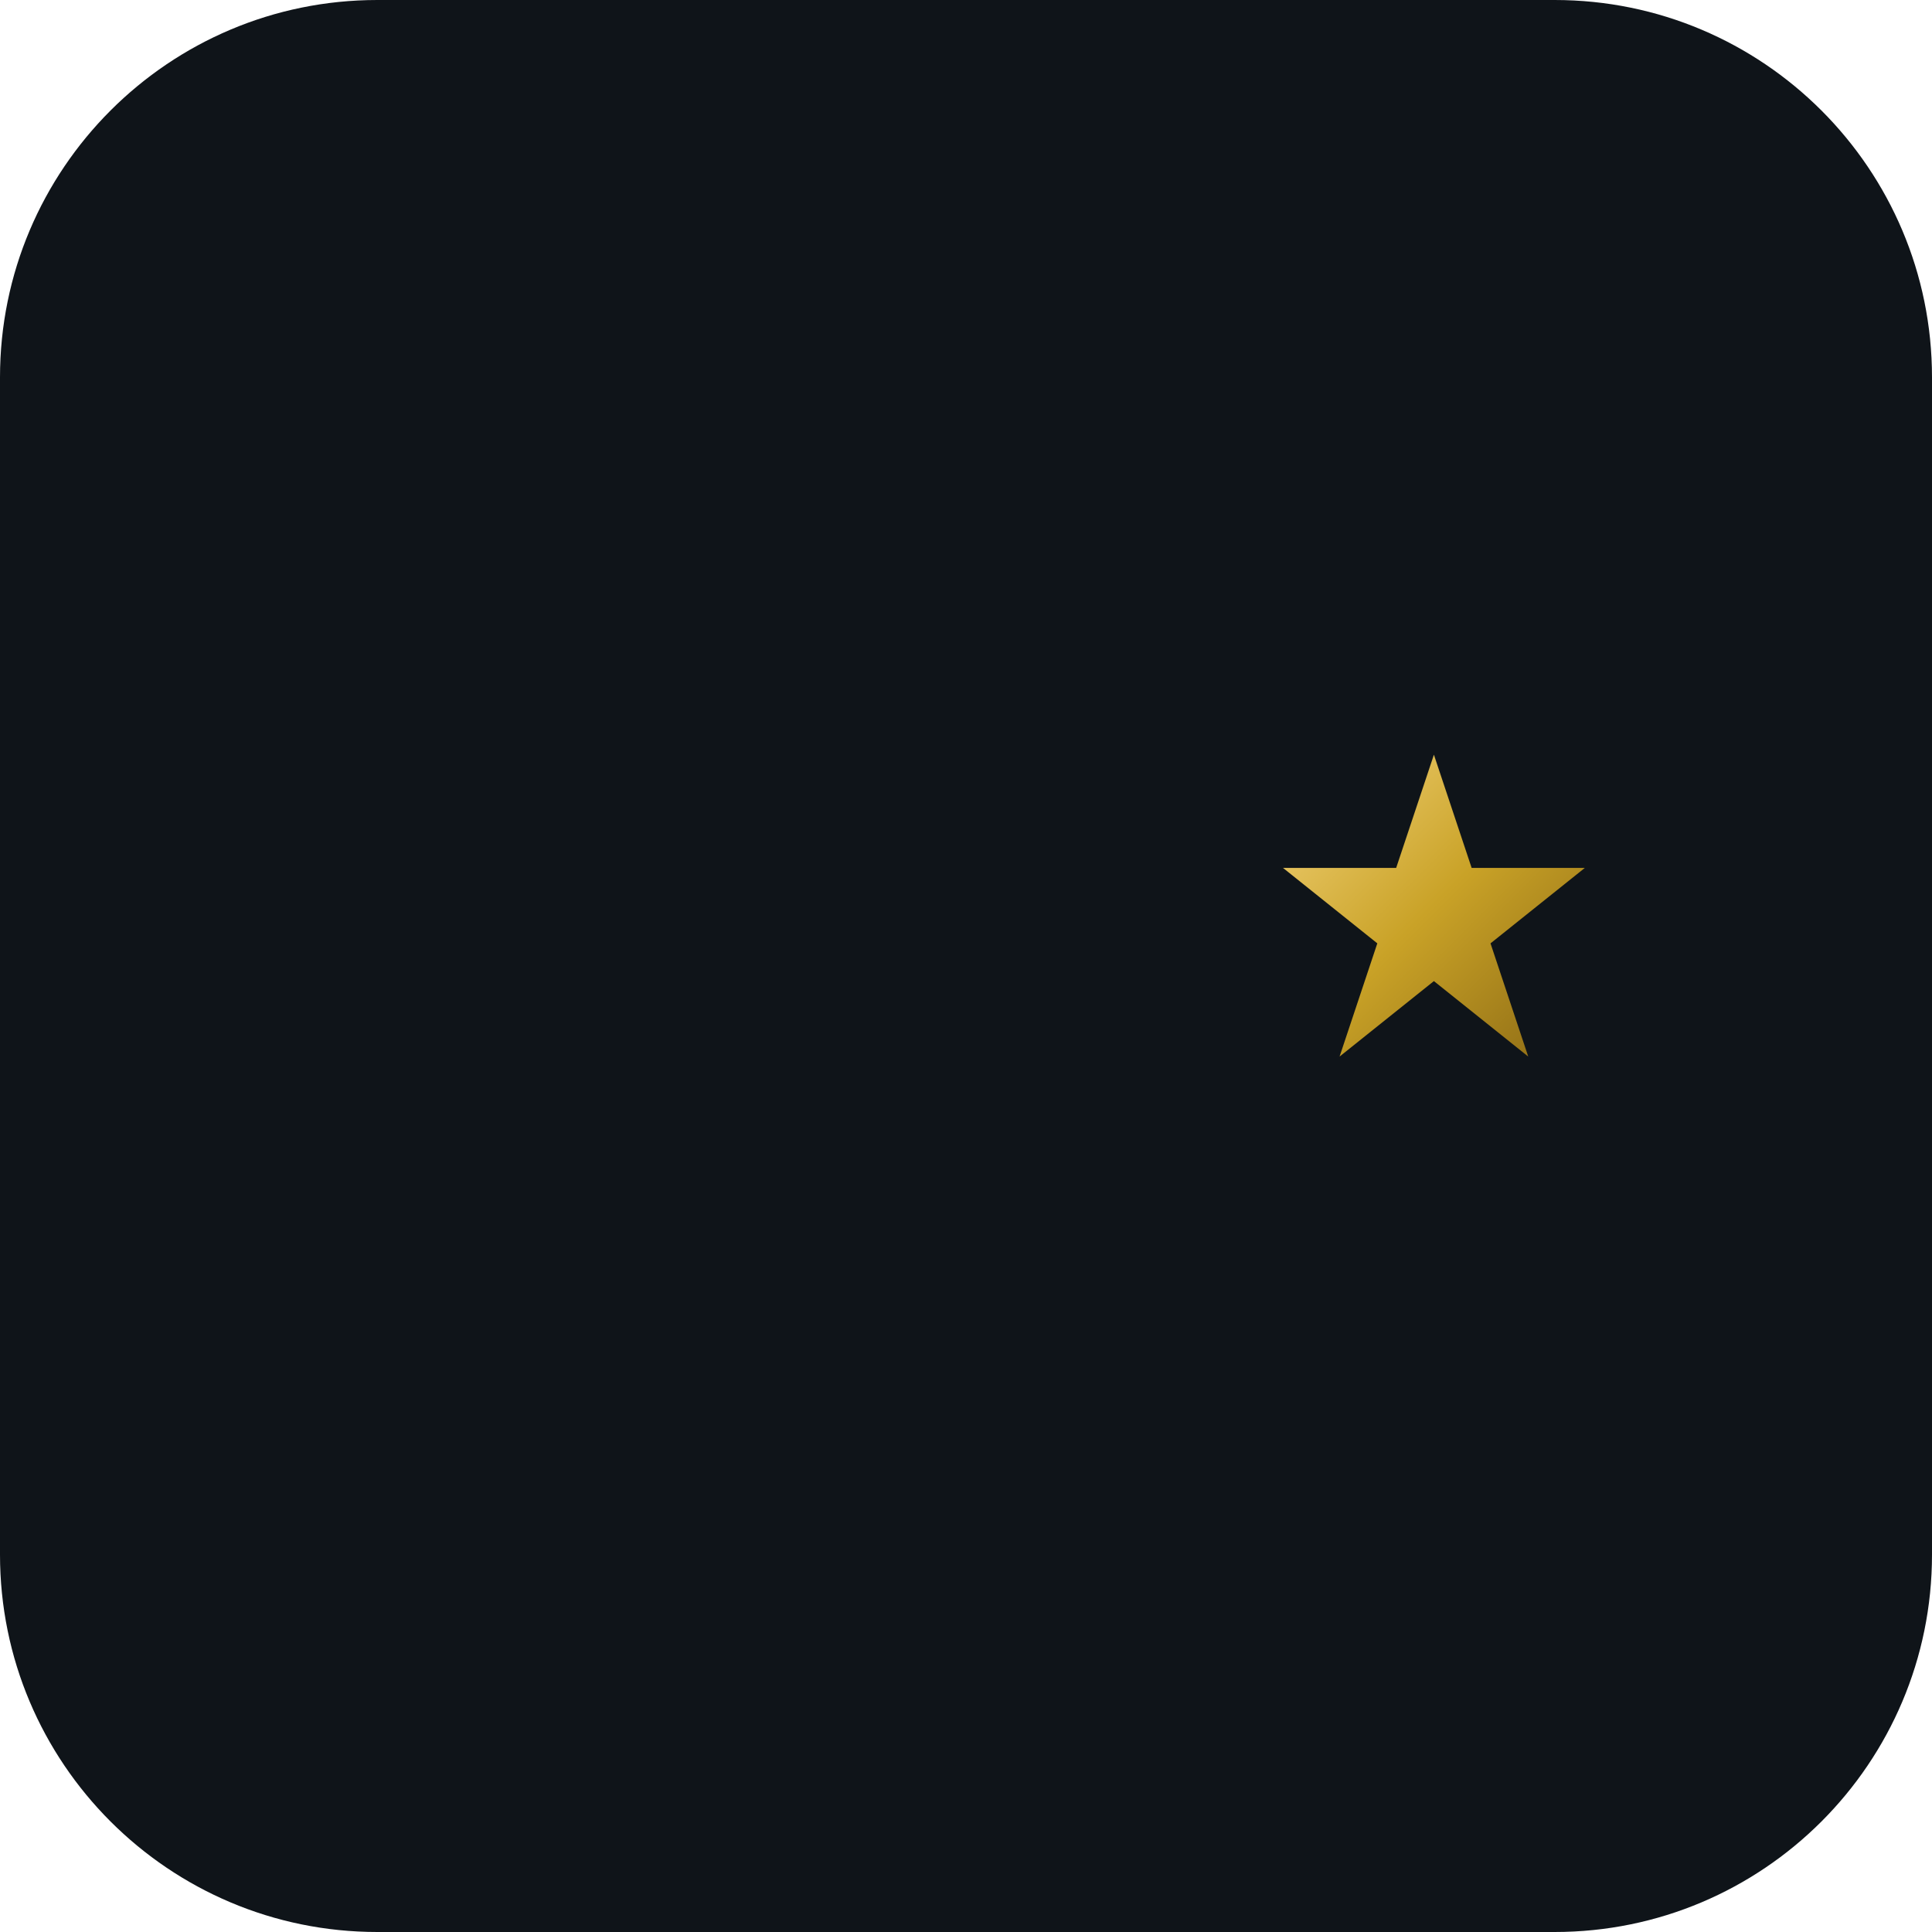
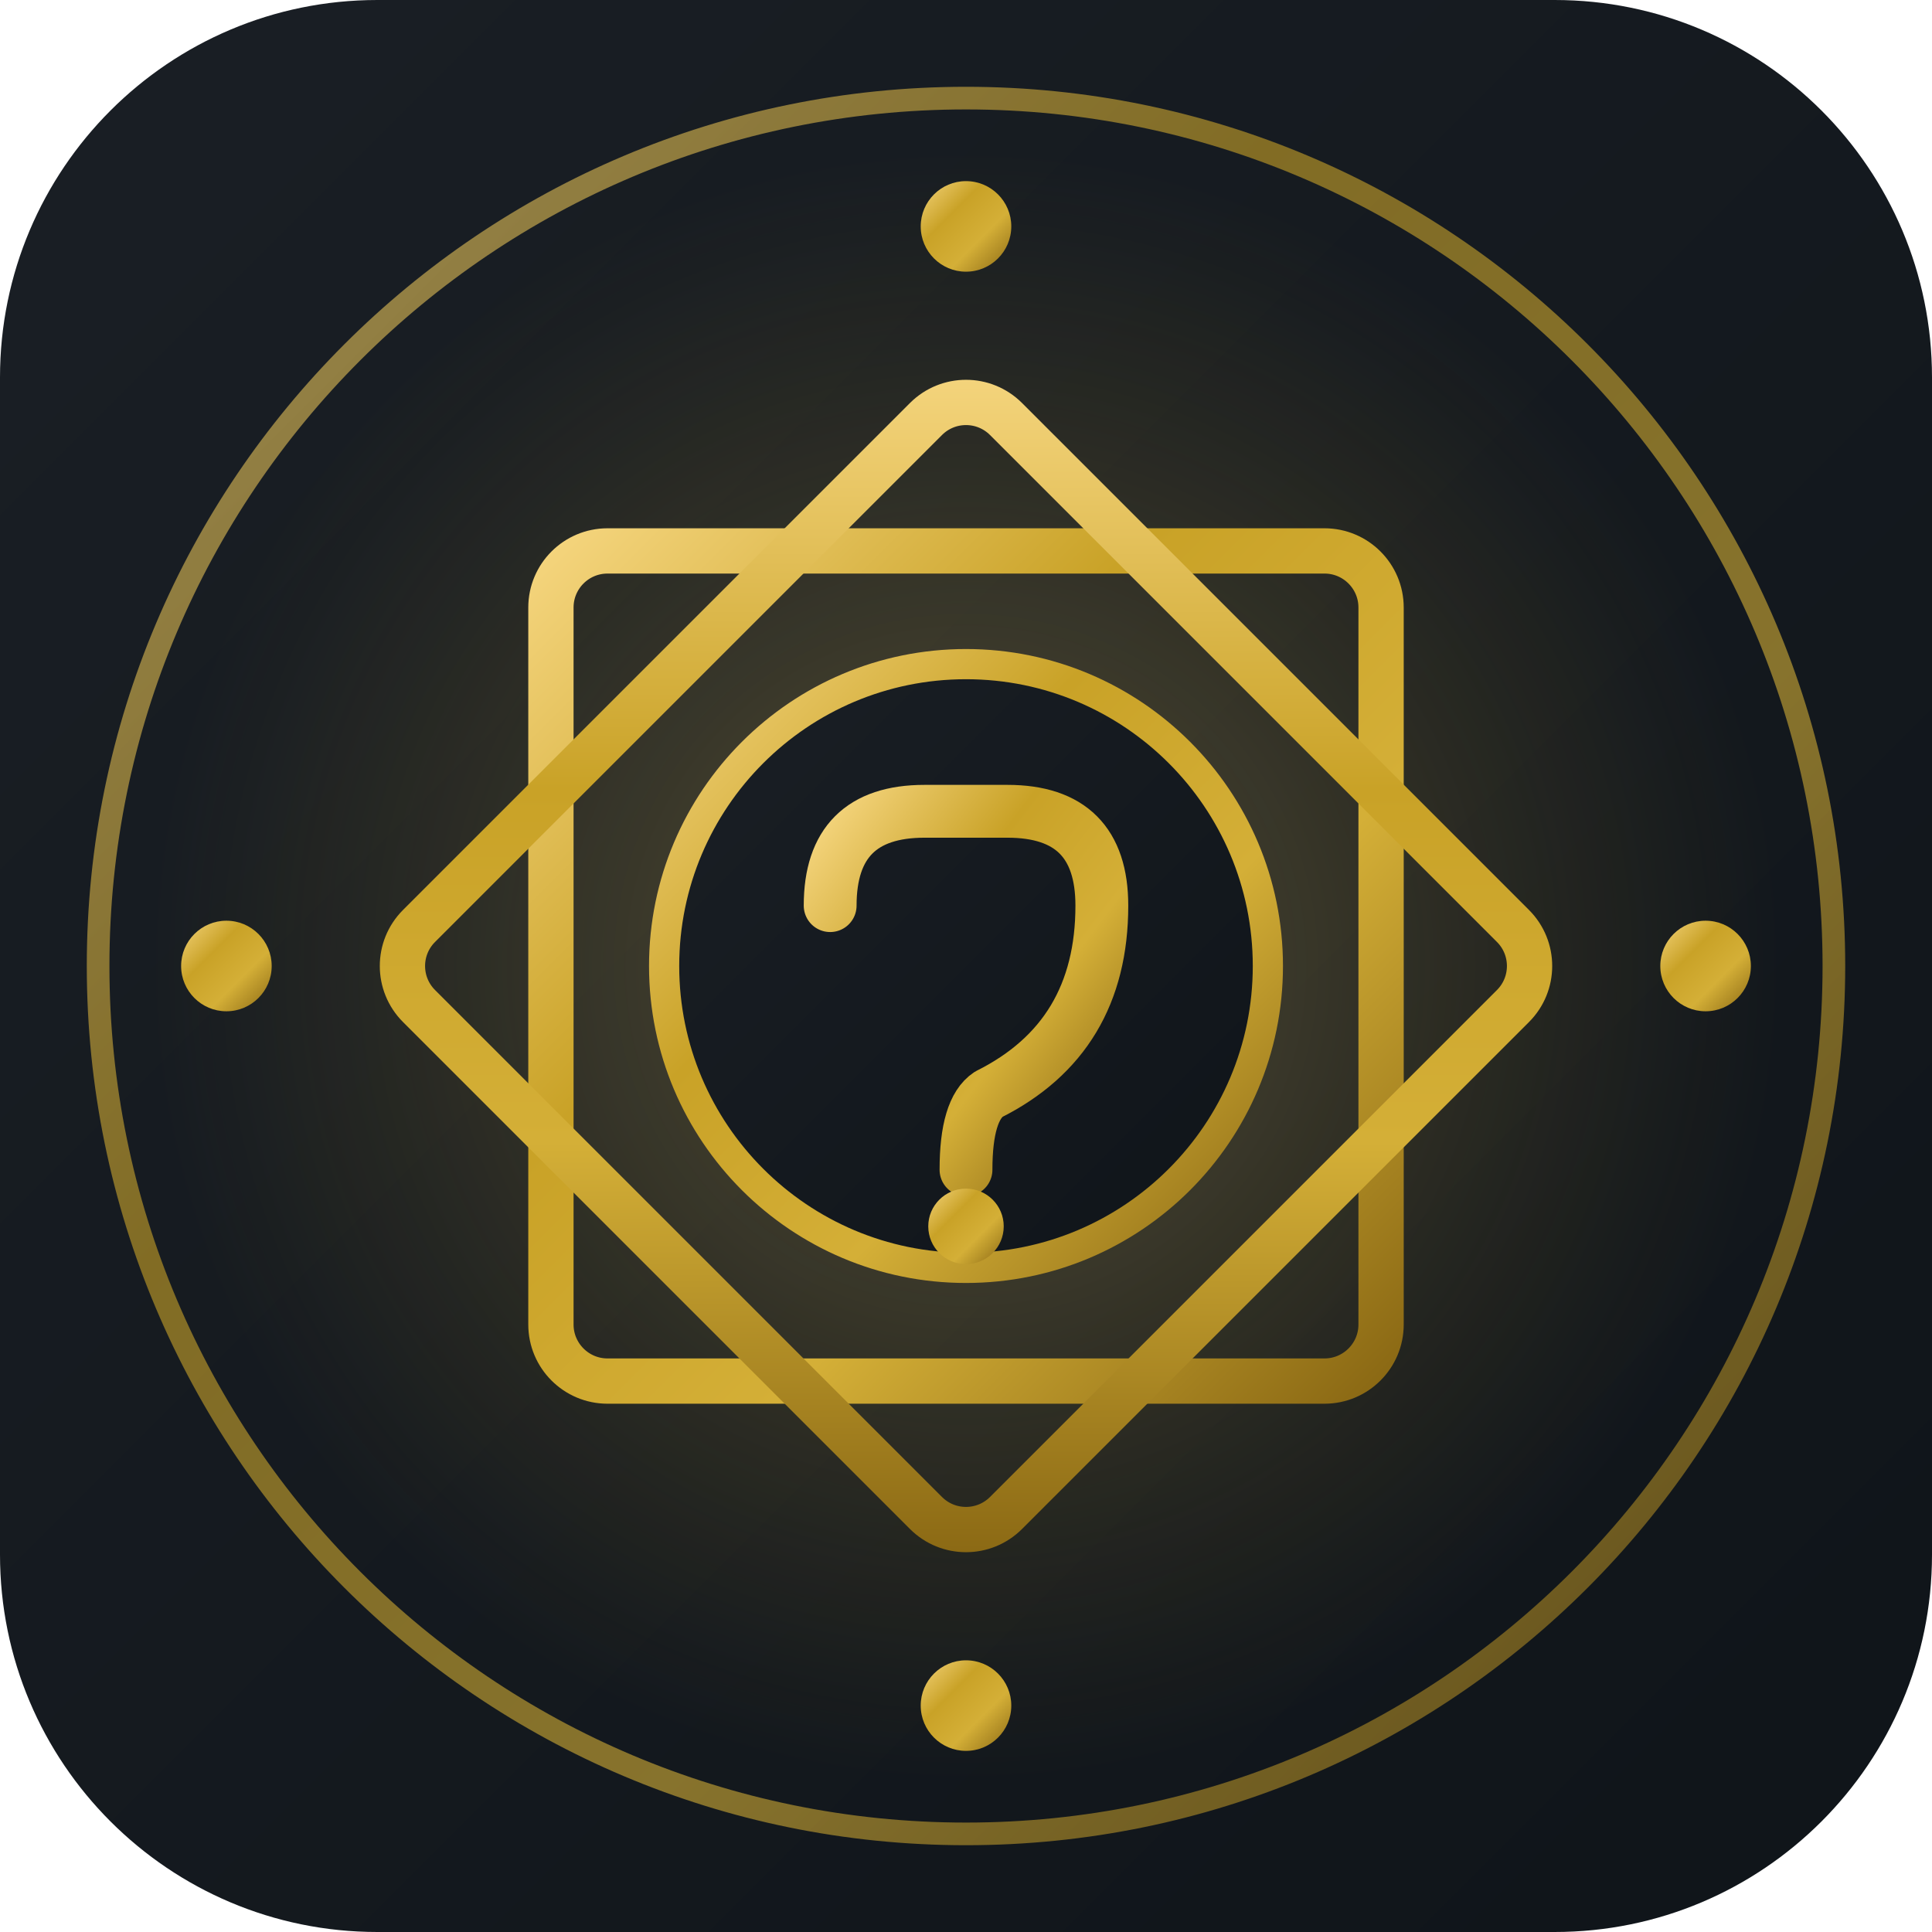
<svg xmlns="http://www.w3.org/2000/svg" viewBox="0 0 512 512">
  <defs>
-     <linearGradient id="gold" x1="0%" y1="0%" x2="100%" y2="100%">
-       <stop offset="0%" style="stop-color:#f4d47c" />
-       <stop offset="50%" style="stop-color:#c9a227" />
-       <stop offset="100%" style="stop-color:#8b6914" />
+     <linearGradient id="hifz-gold" x1="0%" y1="0%" x2="100%" y2="100%">
+       <stop offset="0%" stop-color="#f4d47c" />
+       <stop offset="35%" stop-color="#c9a227" />
+       <stop offset="65%" stop-color="#d4af37" />
+       <stop offset="100%" stop-color="#8b6914" />
+     </linearGradient>
+     <radialGradient id="hifz-glow" cx="50%" cy="50%" r="50%">
+       <stop offset="0%" stop-color="#f4d47c" stop-opacity="0.3" />
+       <stop offset="100%" stop-color="#c9a227" stop-opacity="0" />
+     </radialGradient>
+     <linearGradient id="hifz-night" x1="0%" y1="0%" x2="100%" y2="100%">
+       <stop offset="0%" stop-color="#1a1f25" />
+       <stop offset="100%" stop-color="#0f1419" />
    </linearGradient>
  </defs>
-   <rect width="512" height="512" rx="100" fill="#0f1419" />
-   <path d="M 280 120             A 140 140 0 1 0 280 400             A 100 100 0 1 1 280 120" fill="url(#gold)" />
-   <polygon points="380,200 390,230 420,230 395,250 405,280 380,260 355,280 365,250 340,230 370,230" fill="url(#gold)" />
+   <rect width="512" height="512" rx="100" fill="url(#hifz-night)" />
+   <circle cx="256" cy="256" r="220" fill="url(#hifz-glow)" />
+   <circle cx="256" cy="256" r="230" fill="none" stroke="url(#hifz-gold)" stroke-width="6" opacity="0.6" />
+   <g transform="translate(256, 256)">
+     <rect x="-110" y="-110" width="220" height="220" fill="none" stroke="url(#hifz-gold)" stroke-width="12" rx="15" />
+     <rect x="-110" y="-110" width="220" height="220" fill="none" stroke="url(#hifz-gold)" stroke-width="12" transform="rotate(45)" rx="15" />
+   </g>
+   <circle cx="256" cy="256" r="80" fill="url(#hifz-night)" stroke="url(#hifz-gold)" stroke-width="8" />
+   <path d="M 220 240        Q 220 215, 245 215        L 267 215        Q 292 215, 292 240        Q 292 275, 262 290        Q 256 294, 256 310" fill="none" stroke="url(#hifz-gold)" stroke-width="14" stroke-linecap="round" stroke-linejoin="round" />
+   <circle cx="256" cy="325" r="10" fill="url(#hifz-gold)" />
+   <circle cx="256" cy="60" r="12" fill="url(#hifz-gold)" />
+   <circle cx="452" cy="256" r="12" fill="url(#hifz-gold)" />
+   <circle cx="256" cy="452" r="12" fill="url(#hifz-gold)" />
+   <circle cx="60" cy="256" r="12" fill="url(#hifz-gold)" />
</svg>
